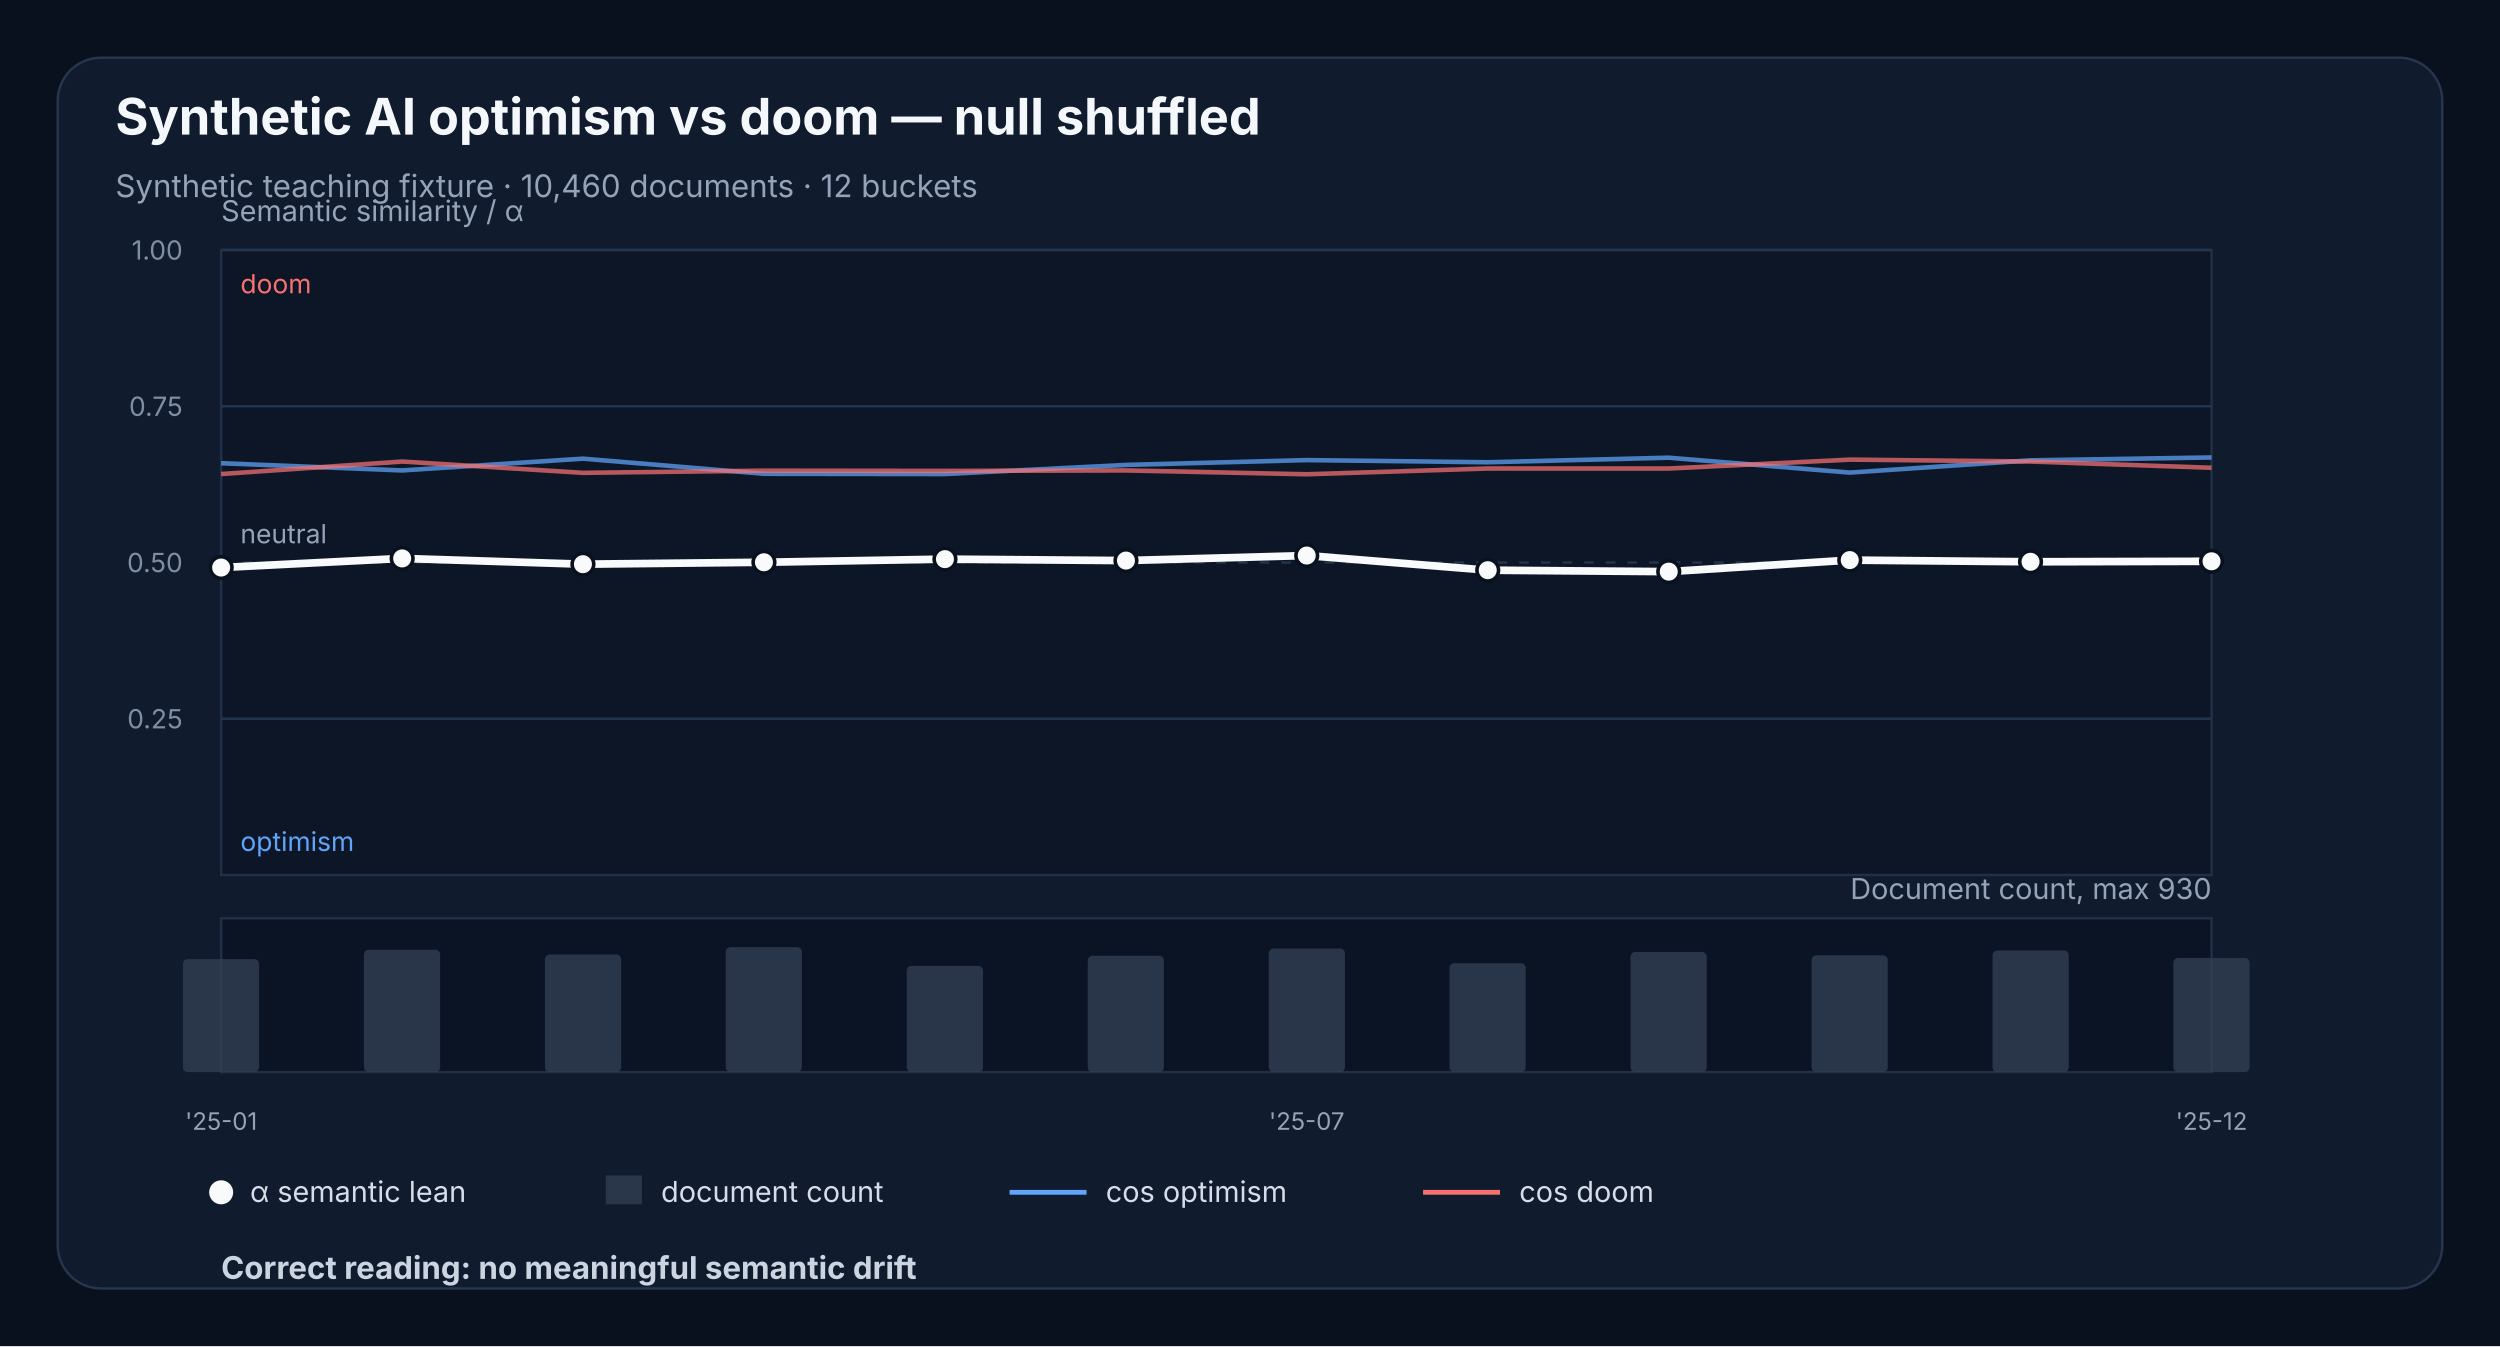
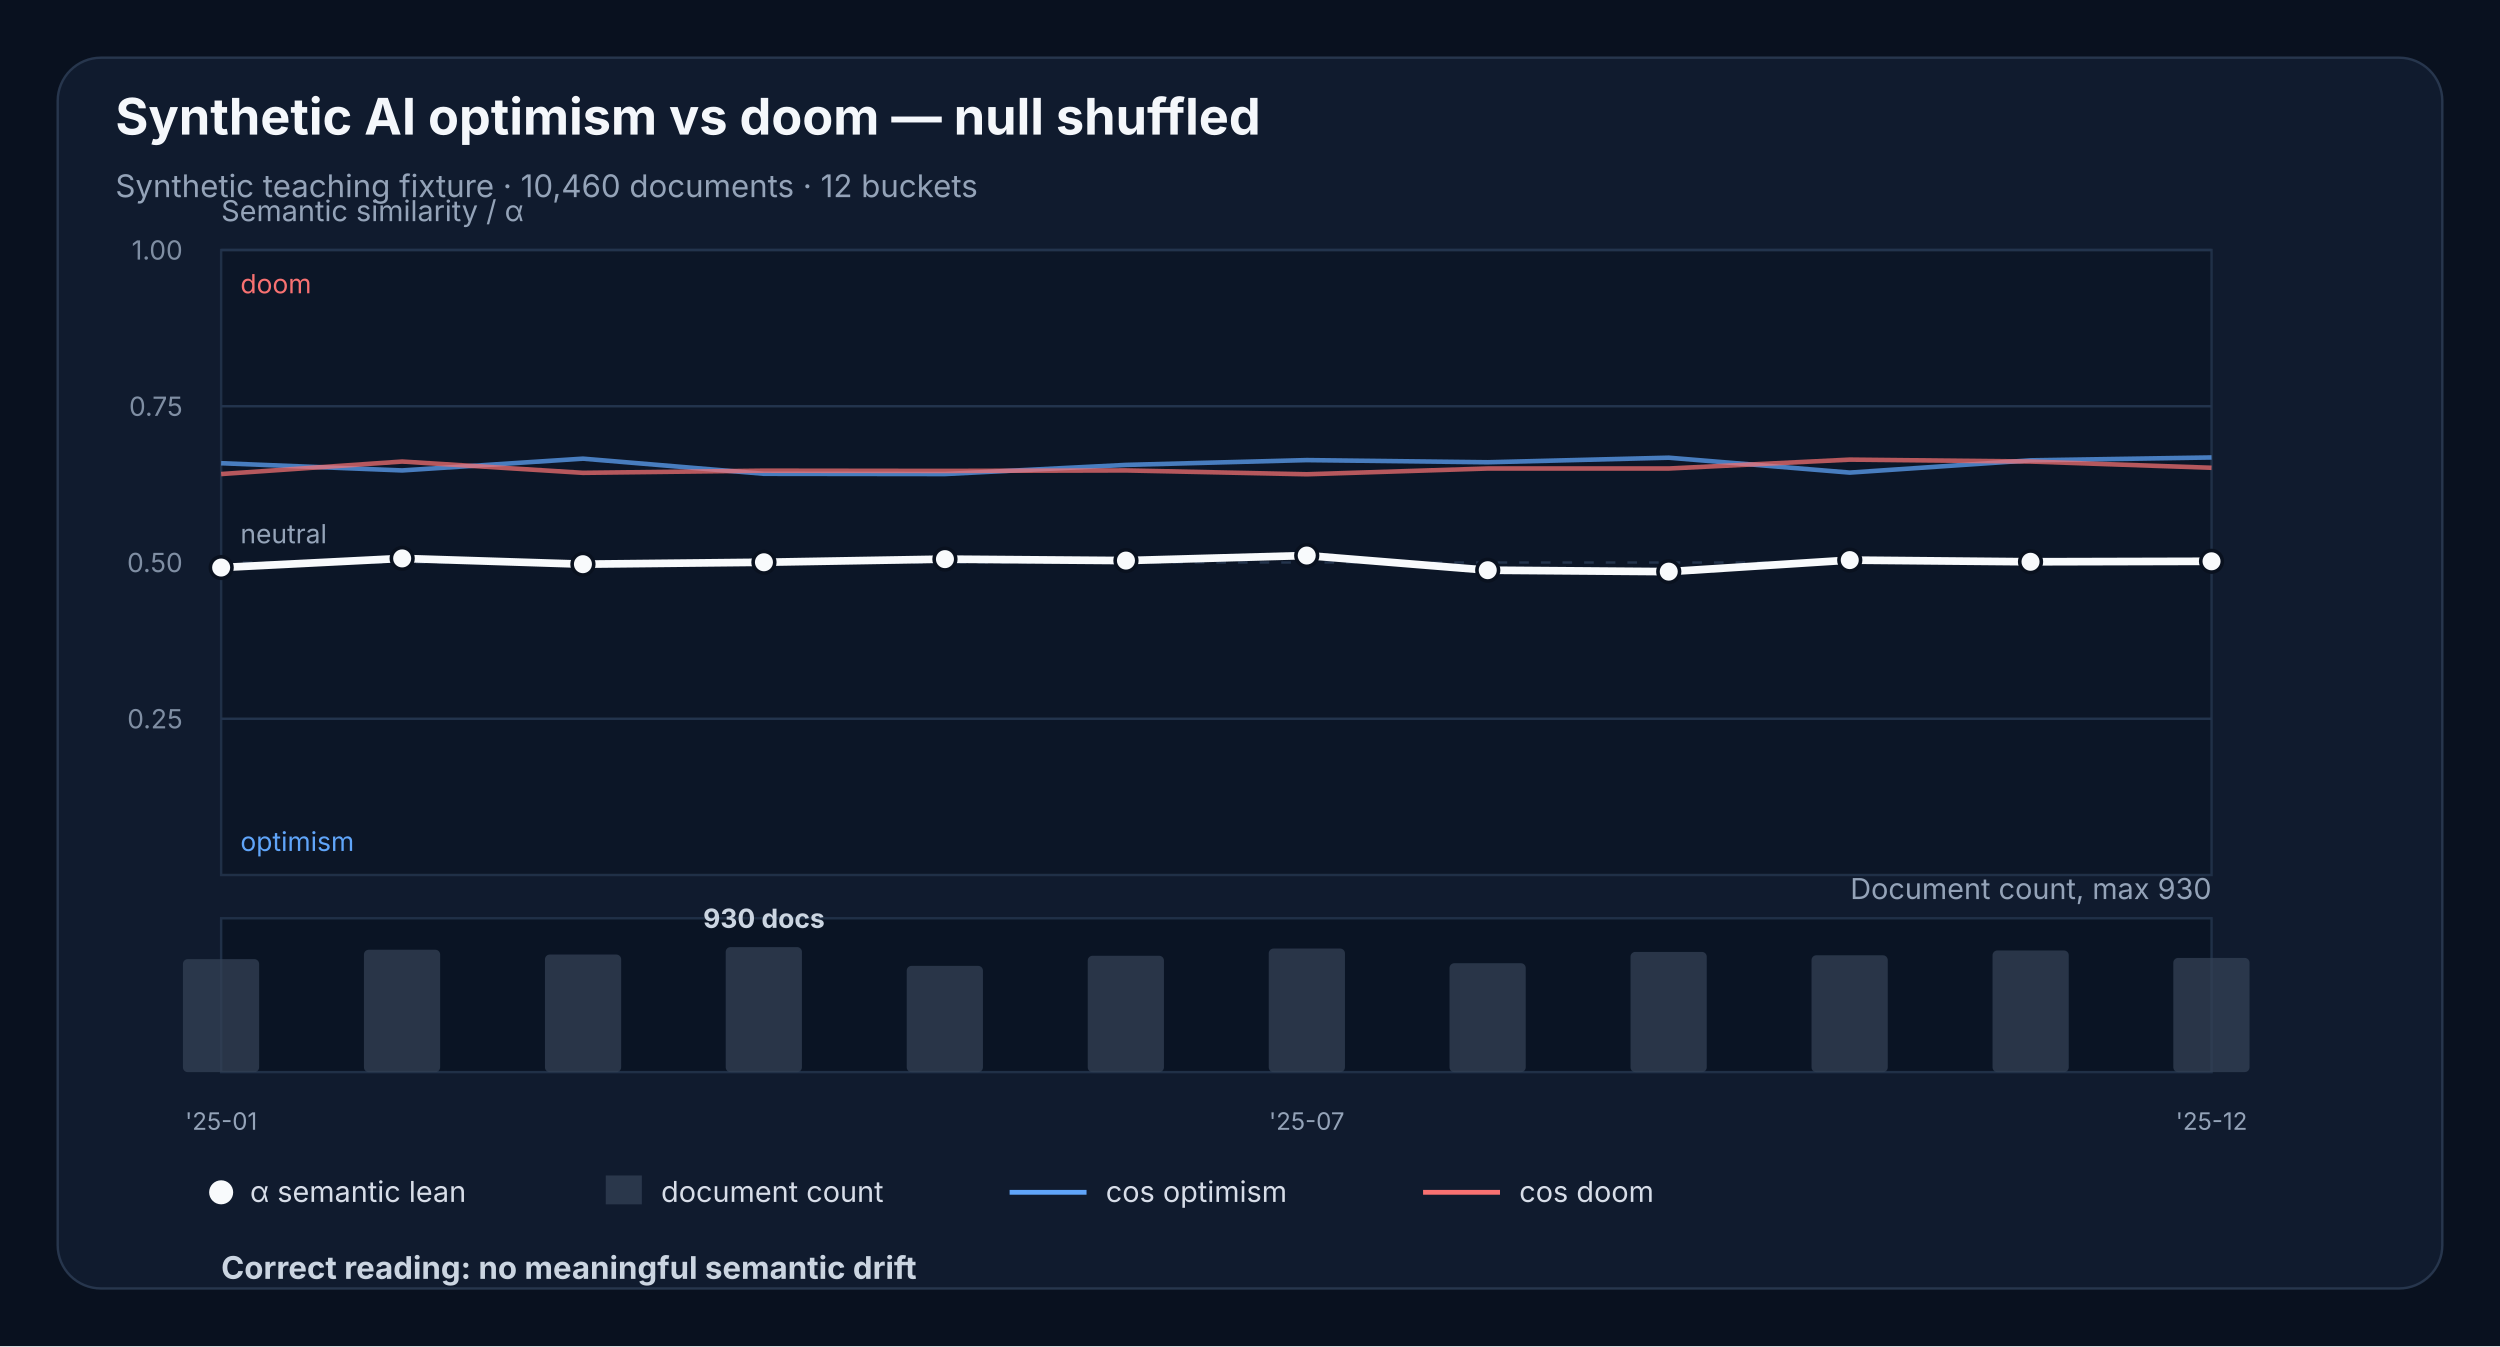
<svg xmlns="http://www.w3.org/2000/svg" width="1040" height="560" viewBox="0 0 1040 560" role="img" aria-label="Semantic trend teaching chart for null-shuffled">
  <rect width="100%" height="100%" fill="#09111f" />
  <rect x="24" y="24" width="992" height="512" rx="18" fill="#101b2e" stroke="#27364d" />
  <text x="48.0" y="56.0" fill="#f4f7fb" font-family="Inter, -apple-system, BlinkMacSystemFont, Segoe UI, sans-serif" font-size="21" font-weight="700" text-anchor="start">Synthetic AI optimism vs doom — null shuffled</text>
  <text x="48.0" y="82.0" fill="#94a3b8" font-family="Inter, -apple-system, BlinkMacSystemFont, Segoe UI, sans-serif" font-size="13" font-weight="400" text-anchor="start">Synthetic teaching fixture · 10,460 documents · 12 buckets</text>
  <rect x="92" y="104" width="828" height="260" fill="#0c1627" stroke="#203047" />
  <rect x="92" y="382" width="828" height="64" fill="#0a1424" stroke="#203047" />
  <text x="92.0" y="92.0" fill="#94a3b8" font-family="Inter, -apple-system, BlinkMacSystemFont, Segoe UI, sans-serif" font-size="12" font-weight="400" text-anchor="start">Semantic similarity / α</text>
  <text x="920.0" y="374.0" fill="#94a3b8" font-family="Inter, -apple-system, BlinkMacSystemFont, Segoe UI, sans-serif" font-size="12" font-weight="400" text-anchor="end">Document count, max 930</text>
  <line x1="92.0" y1="299.0" x2="920.0" y2="299.0" stroke="#23344d" stroke-width="1" />
  <text x="76.0" y="303.0" fill="#7f8ea3" font-family="Inter, -apple-system, BlinkMacSystemFont, Segoe UI, sans-serif" font-size="11" font-weight="400" text-anchor="end">0.25</text>
  <line x1="92.0" y1="234.0" x2="920.0" y2="234.0" stroke="#23344d" stroke-width="1" stroke-dasharray="4 5" />
  <text x="76.0" y="238.0" fill="#7f8ea3" font-family="Inter, -apple-system, BlinkMacSystemFont, Segoe UI, sans-serif" font-size="11" font-weight="400" text-anchor="end">0.50</text>
  <line x1="92.0" y1="169.0" x2="920.0" y2="169.0" stroke="#23344d" stroke-width="1" />
  <text x="76.0" y="173.0" fill="#7f8ea3" font-family="Inter, -apple-system, BlinkMacSystemFont, Segoe UI, sans-serif" font-size="11" font-weight="400" text-anchor="end">0.75</text>
  <line x1="92.0" y1="104.0" x2="920.0" y2="104.0" stroke="#23344d" stroke-width="1" />
  <text x="76.0" y="108.0" fill="#7f8ea3" font-family="Inter, -apple-system, BlinkMacSystemFont, Segoe UI, sans-serif" font-size="11" font-weight="400" text-anchor="end">1.00</text>
  <text x="100.0" y="122.0" fill="#f87171" font-family="Inter, -apple-system, BlinkMacSystemFont, Segoe UI, sans-serif" font-size="11" font-weight="400" text-anchor="start">doom</text>
  <text x="100.0" y="354.0" fill="#60a5fa" font-family="Inter, -apple-system, BlinkMacSystemFont, Segoe UI, sans-serif" font-size="11" font-weight="400" text-anchor="start">optimism</text>
  <text x="100.0" y="226.0" fill="#94a3b8" font-family="Inter, -apple-system, BlinkMacSystemFont, Segoe UI, sans-serif" font-size="11" font-weight="400" text-anchor="start">neutral</text>
  <g data-layer="volume-bars">
    <rect x="76.1" y="399.0" width="31.7" height="47.0" rx="2" fill="#334155" opacity="0.74" />
    <rect x="151.4" y="395.1" width="31.7" height="50.9" rx="2" fill="#334155" opacity="0.74" />
    <rect x="226.7" y="397.1" width="31.7" height="48.9" rx="2" fill="#334155" opacity="0.74" />
    <rect x="301.9" y="394.0" width="31.7" height="52.0" rx="2" fill="#334155" opacity="0.74" />
+     <text x="317.8" y="386.0" fill="#cbd5e1" font-family="Inter, -apple-system, BlinkMacSystemFont, Segoe UI, sans-serif" font-size="11" font-weight="700" text-anchor="middle">930 docs</text>
    <rect x="377.2" y="401.8" width="31.7" height="44.2" rx="2" fill="#334155" opacity="0.74" />
    <rect x="452.5" y="397.6" width="31.7" height="48.4" rx="2" fill="#334155" opacity="0.74" />
    <rect x="527.8" y="394.6" width="31.7" height="51.4" rx="2" fill="#334155" opacity="0.74" />
    <rect x="603.0" y="400.7" width="31.7" height="45.3" rx="2" fill="#334155" opacity="0.74" />
    <rect x="678.3" y="396.0" width="31.7" height="50.0" rx="2" fill="#334155" opacity="0.74" />
    <rect x="753.6" y="397.4" width="31.7" height="48.6" rx="2" fill="#334155" opacity="0.74" />
    <rect x="828.9" y="395.4" width="31.7" height="50.6" rx="2" fill="#334155" opacity="0.74" />
    <rect x="904.1" y="398.5" width="31.7" height="47.5" rx="2" fill="#334155" opacity="0.74" />
  </g>
  <g data-layer="semantic-lines">
    <polyline points="92.0,236.1 167.3,232.3 242.5,234.7 317.8,233.9 393.1,232.6 468.4,233.2 543.6,231.1 618.9,237.2 694.2,237.8 769.5,233.0 844.7,233.7 920.0,233.5" fill="none" stroke="#f8fafc" stroke-width="3.2" stroke-linejoin="round" stroke-linecap="round" />
    <polyline points="92.0,192.7 167.3,195.7 242.5,190.8 317.8,197.1 393.1,197.2 468.4,193.4 543.6,191.4 618.9,192.3 694.2,190.4 769.5,196.6 844.7,191.5 920.0,190.3" fill="none" stroke="#60a5fa" stroke-width="1.9" opacity="0.72" stroke-linejoin="round" />
    <polyline points="92.0,197.2 167.3,192.0 242.5,196.7 317.8,195.8 393.1,195.9 468.4,195.7 543.6,197.3 618.9,194.9 694.2,194.9 769.5,191.2 844.7,192.0 920.0,194.6" fill="none" stroke="#f87171" stroke-width="1.9" opacity="0.72" stroke-linejoin="round" />
    <circle cx="92.0" cy="236.1" r="4.5" fill="#f8fafc" stroke="#09111f" stroke-width="1.5" />
    <circle cx="167.3" cy="232.3" r="4.5" fill="#f8fafc" stroke="#09111f" stroke-width="1.5" />
    <circle cx="242.5" cy="234.7" r="4.5" fill="#f8fafc" stroke="#09111f" stroke-width="1.5" />
    <circle cx="317.8" cy="233.9" r="4.5" fill="#f8fafc" stroke="#09111f" stroke-width="1.5" />
    <circle cx="393.1" cy="232.6" r="4.5" fill="#f8fafc" stroke="#09111f" stroke-width="1.5" />
    <circle cx="468.4" cy="233.2" r="4.5" fill="#f8fafc" stroke="#09111f" stroke-width="1.5" />
    <circle cx="543.6" cy="231.1" r="4.5" fill="#f8fafc" stroke="#09111f" stroke-width="1.5" />
    <circle cx="618.9" cy="237.2" r="4.5" fill="#f8fafc" stroke="#09111f" stroke-width="1.5" />
    <circle cx="694.2" cy="237.8" r="4.5" fill="#f8fafc" stroke="#09111f" stroke-width="1.5" />
    <circle cx="769.5" cy="233.0" r="4.5" fill="#f8fafc" stroke="#09111f" stroke-width="1.5" />
    <circle cx="844.7" cy="233.7" r="4.5" fill="#f8fafc" stroke="#09111f" stroke-width="1.5" />
    <circle cx="920.0" cy="233.5" r="4.5" fill="#f8fafc" stroke="#09111f" stroke-width="1.5" />
  </g>
  <text x="92.0" y="470.0" fill="#94a3b8" font-family="Inter, -apple-system, BlinkMacSystemFont, Segoe UI, sans-serif" font-size="10" font-weight="400" text-anchor="middle">'25-01</text>
  <text x="543.6" y="470.0" fill="#94a3b8" font-family="Inter, -apple-system, BlinkMacSystemFont, Segoe UI, sans-serif" font-size="10" font-weight="400" text-anchor="middle">'25-07</text>
  <text x="920.0" y="470.0" fill="#94a3b8" font-family="Inter, -apple-system, BlinkMacSystemFont, Segoe UI, sans-serif" font-size="10" font-weight="400" text-anchor="middle">'25-12</text>
  <circle cx="92" cy="496" r="5" fill="#f8fafc" />
  <text x="104.0" y="500.0" fill="#d7dde8" font-family="Inter, -apple-system, BlinkMacSystemFont, Segoe UI, sans-serif" font-size="12" font-weight="400" text-anchor="start">α semantic lean</text>
  <rect x="252" y="489" width="15" height="12" fill="#334155" opacity="0.74" />
  <text x="275.0" y="500.0" fill="#d7dde8" font-family="Inter, -apple-system, BlinkMacSystemFont, Segoe UI, sans-serif" font-size="12" font-weight="400" text-anchor="start">document count</text>
  <line x1="420.0" y1="496.0" x2="452.0" y2="496.0" stroke="#60a5fa" stroke-width="2" />
  <text x="460.0" y="500.0" fill="#d7dde8" font-family="Inter, -apple-system, BlinkMacSystemFont, Segoe UI, sans-serif" font-size="12" font-weight="400" text-anchor="start">cos optimism</text>
  <line x1="592.0" y1="496.0" x2="624.0" y2="496.0" stroke="#f87171" stroke-width="2" />
  <text x="632.0" y="500.0" fill="#d7dde8" font-family="Inter, -apple-system, BlinkMacSystemFont, Segoe UI, sans-serif" font-size="12" font-weight="400" text-anchor="start">cos doom</text>
  <text x="92.0" y="532.0" fill="#cbd5e1" font-family="Inter, -apple-system, BlinkMacSystemFont, Segoe UI, sans-serif" font-size="13" font-weight="700" text-anchor="start">Correct reading: no meaningful semantic drift</text>
</svg>
